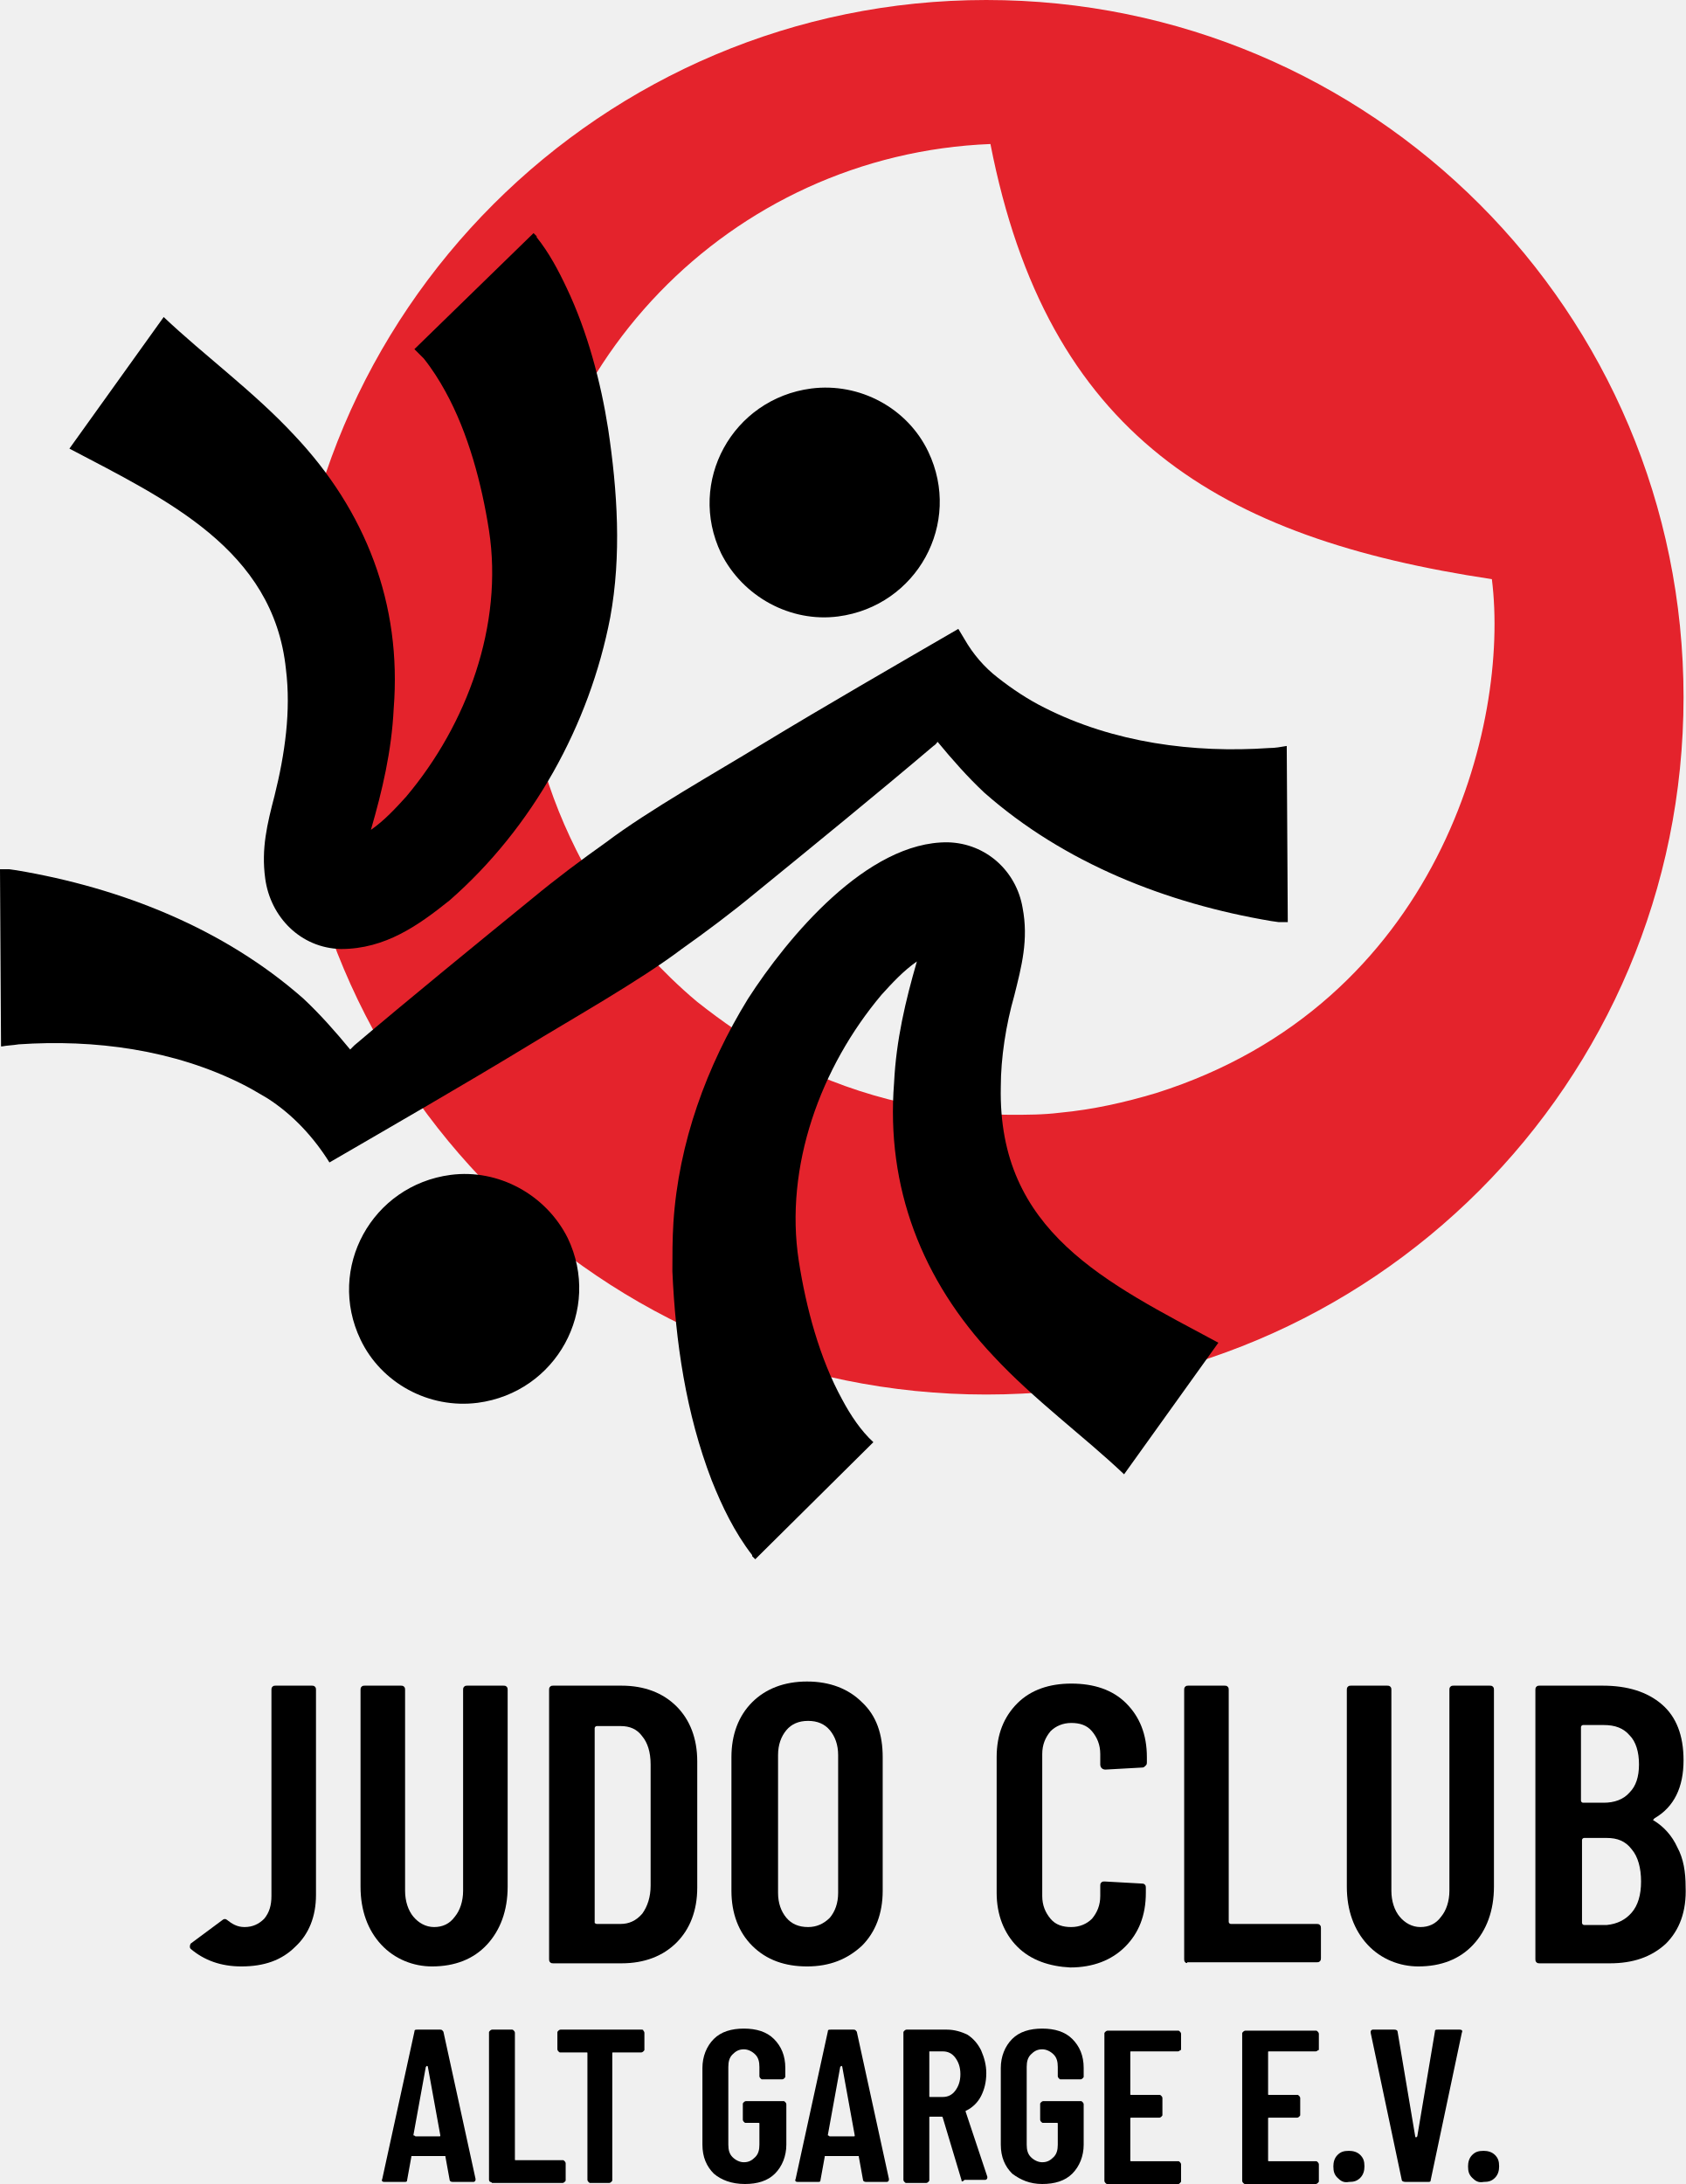
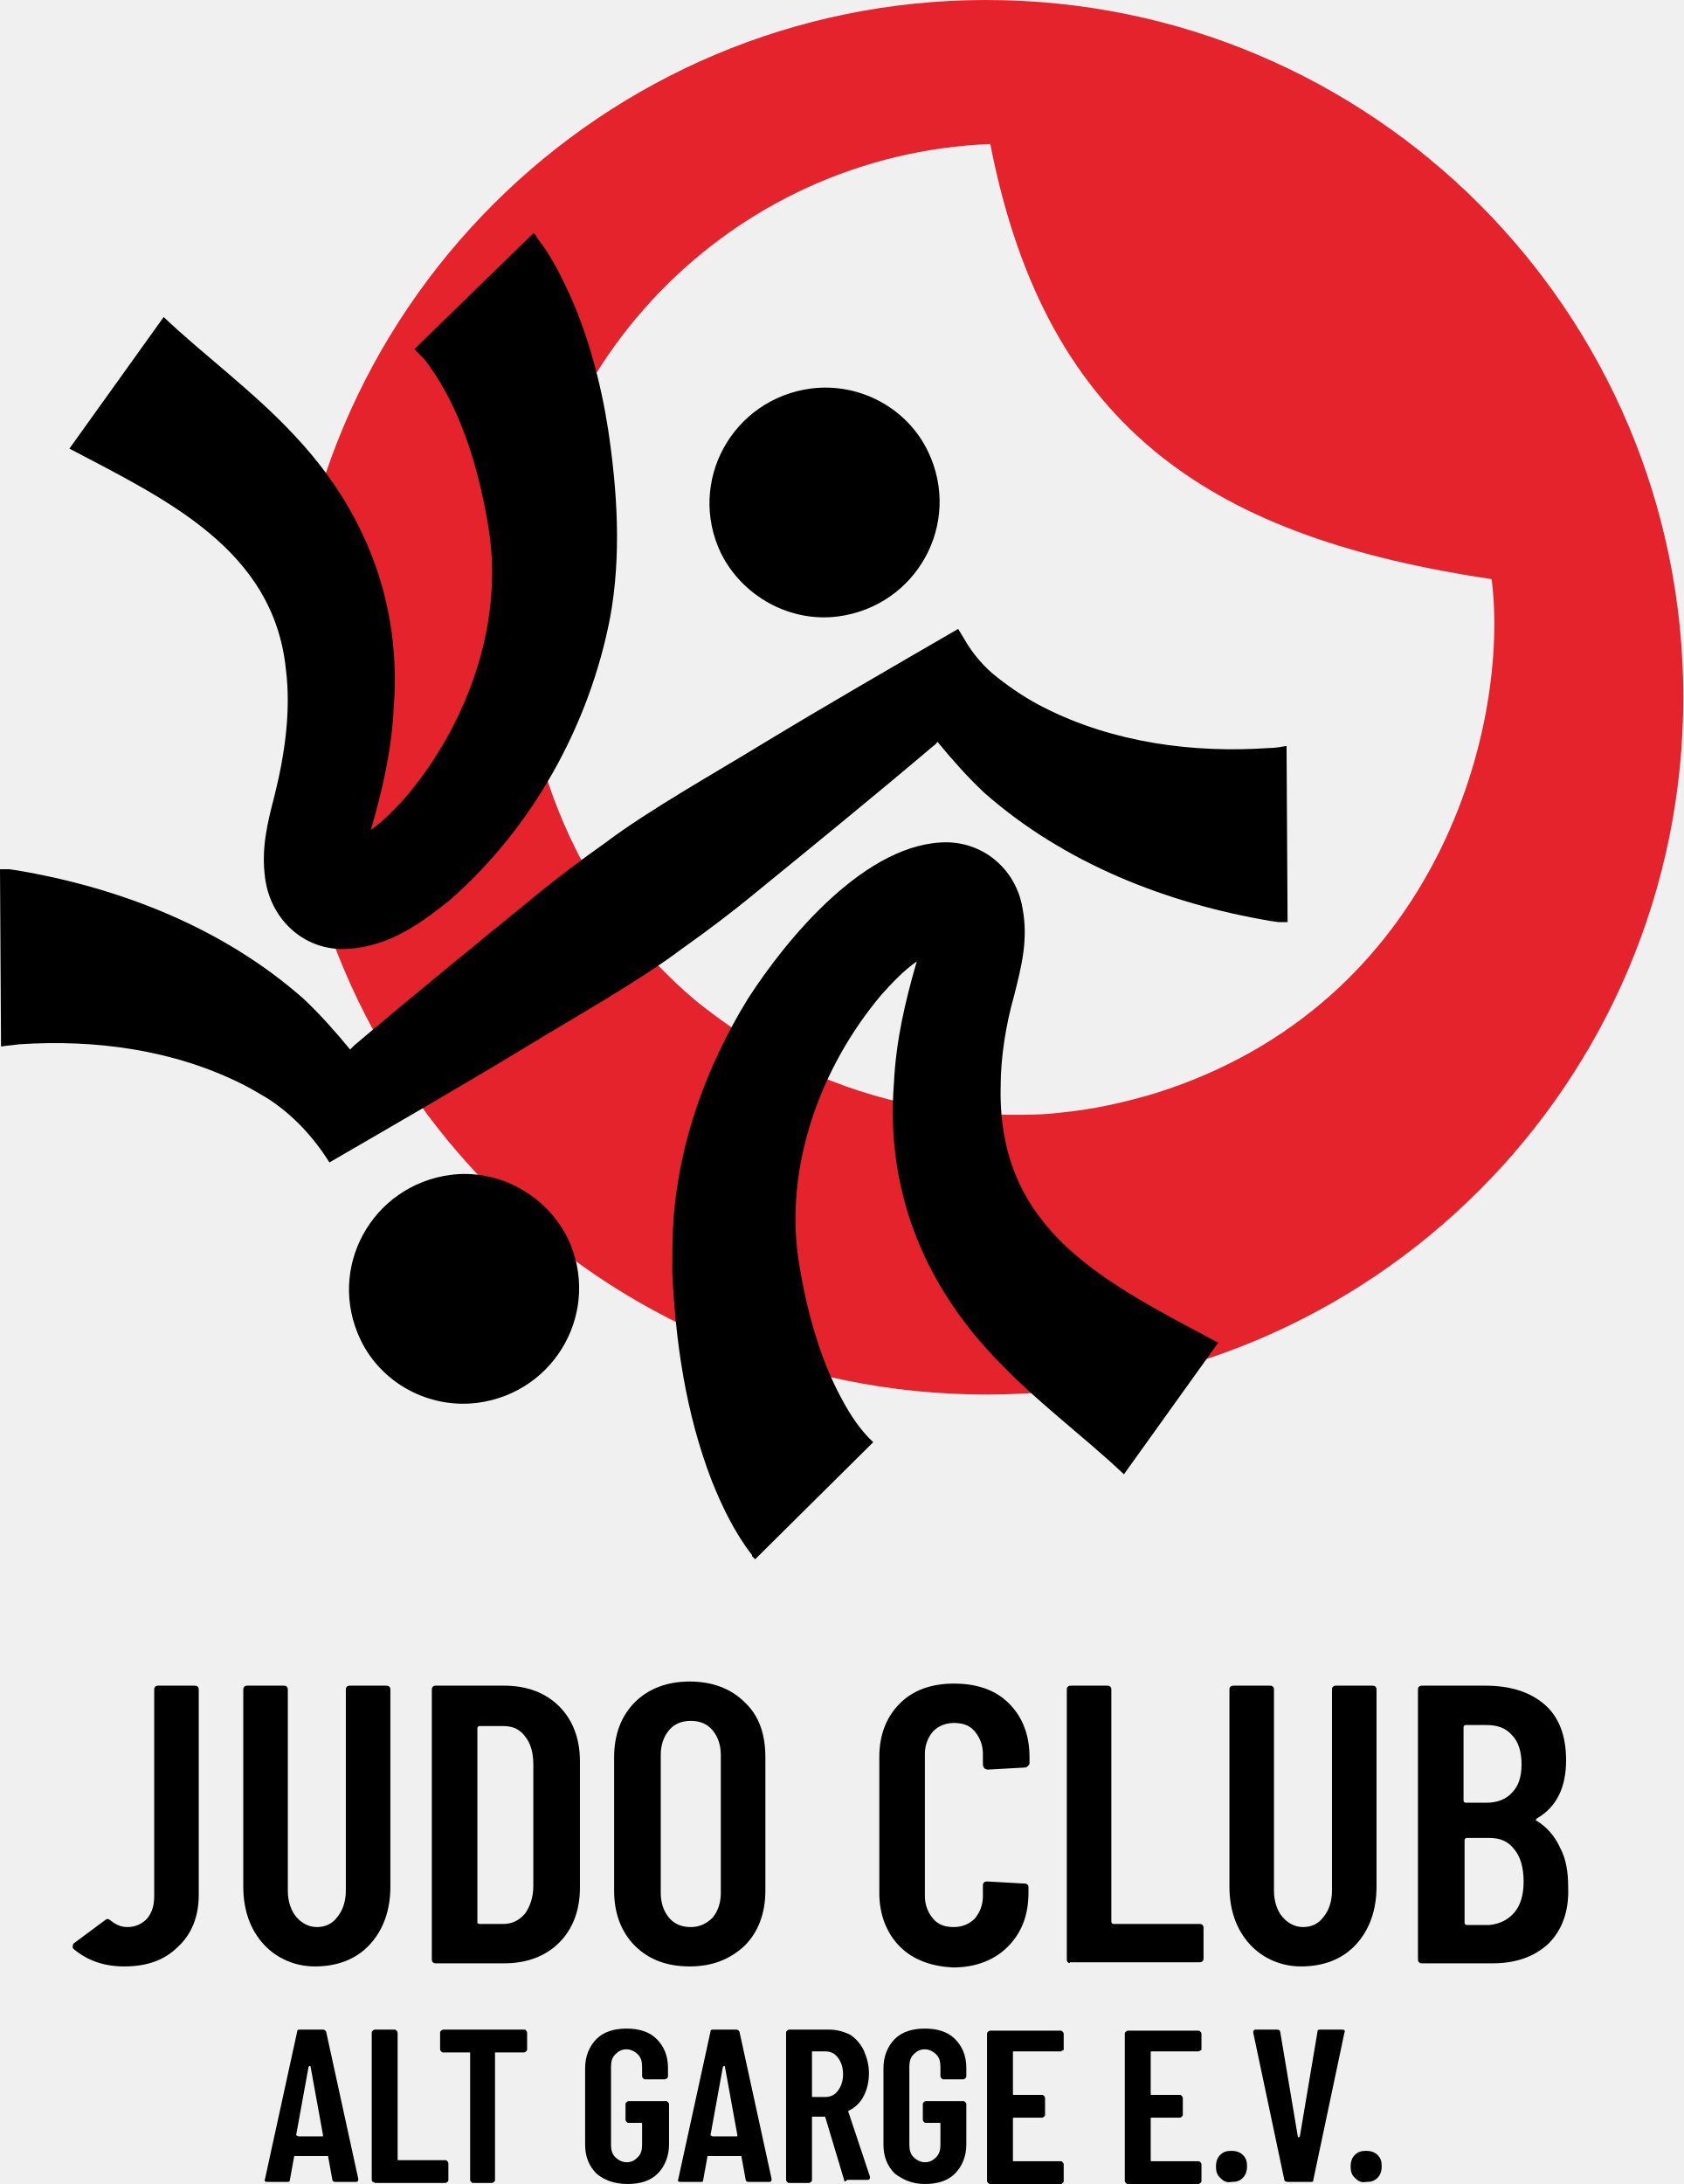
- <svg xmlns="http://www.w3.org/2000/svg" xmlns:xlink="http://www.w3.org/1999/xlink" version="1.1" id="Ebene_1" x="0px" y="0px" viewBox="0 0 162.709 210.8" xml:space="preserve" width="162.709" height="210.8">
+ <svg xmlns="http://www.w3.org/2000/svg" xmlns:xlink="http://www.w3.org/1999/xlink" version="1.1" id="Ebene_1" x="0px" y="0px" viewBox="0 0 162.5 210.8" xml:space="preserve" width="162.5" height="210.8">
  <defs id="defs33">
    <linearGradient id="swatch33">
      <stop style="stop-color:#000000;stop-opacity:1;" offset="0" id="stop33" />
    </linearGradient>
    <linearGradient xlink:href="#swatch33" id="linearGradient33" x1="0" y1="86.5" x2="124.3" y2="86.5" gradientUnits="userSpaceOnUse" />
  </defs>
  <style type="text/css" id="style1">.st0 { fill:#E4232C; }
.st1 { fill:#1D1D1B;stroke:#FFFFFF;stroke-width:8.109;stroke-miterlimit:10; }
.st2 { 
    fill:#1D1D1D;
}
</style>
  <g id="g60" style="display:inline">
    <path class="st0" d="M 95.2,0 C 58.1,0 27.9,30.1 27.9,67.3 c 0,37.2 30.1,67.3 67.3,67.3 37.2,0 67.3,-30.1 67.3,-67.3 C 162.5,30.1 132.4,0 95.2,0 Z M 52.1,82.3 v 0 c -0.1,0.1 -0.1,0.1 0,0 -0.1,0.1 -0.1,0.1 0,0 z m 59.5,23.2 c -3,0.9 -6.1,1.6 -9.3,1.9 -1.6,0.2 -3.2,0.2 -4.8,0.2 -8.1,0 -15.8,-2.1 -22.5,-5.7 -2.7,-1.5 -5.3,-3.3 -7.7,-5.2 -1.8,-1.5 -3.4,-3.1 -5,-4.8 -2.6,-3 -4.9,-6.3 -6.7,-9.9 -3.2,-6.4 -5.1,-13.6 -5.1,-21.2 0,-25.3 20,-45.9 45.1,-46.9 5.485,28.102 22.054,38.048 48.4,42 1.76,14.078 -5.158,40.997 -32.4,49.6 z" id="path33" style="display:inline" />
-     <g id="g38" style="display:inline;fill:#000000;stroke:none;stroke-opacity:1;image-rendering:auto;fill-opacity:1.0">
-       <path class="st2" d="m 80.9,59.5 c 7.6,-1 12,-9 8.7,-15.9 -2,-4.2 -6.6,-6.7 -11.3,-6.1 -7.6,1 -12,9 -8.7,15.9 2.1,4.2 6.7,6.7 11.3,6.1 z" id="path34" style="display:inline;stroke:none;stroke-opacity:1;fill:#000000;fill-opacity:1.0" />
-       <path class="st2" d="m 96.6,104.9 c 0,-2.8 0.5,-6 1.3,-8.8 0.7,-2.8 1.4,-5.4 0.8,-8.5 -0.6,-3.5 -3.5,-6.2 -7.2,-6.3 -7.8,-0.1 -15.5,9.2 -19.3,15.1 -4,6.5 -6.7,13.9 -7.2,21.6 -0.1,1.6 -0.1,3.2 -0.1,4.7 0.3,6.8 1.3,13.7 3.8,20.2 1,2.5 2.2,5 3.9,7.2 0,0 0,0.1 0,0.1 l 0.1,0.1 0.2,0.2 11.4,-11.3 c 0,0 0,0 0,0 -1.2,-1.1 -2.2,-2.6 -3,-4.1 -2.2,-4 -3.5,-8.9 -4.2,-13.4 -1.4,-9.1 2.1,-18.7 8,-25.7 1,-1.1 2.1,-2.3 3.4,-3.2 -1.1,3.8 -2,7.6 -2.2,11.7 -0.8,10.1 2.7,19.1 9.6,26.4 3.9,4.2 8.7,7.7 12.6,11.4 0,0 9.1,-12.7 9.1,-12.7 -10.8,-5.8 -21.3,-10.7 -21,-24.7 z" id="path35" style="display:inline;stroke:none;stroke-opacity:1;fill:#000000;fill-opacity:1.0" />
-       <path class="st2" d="m 124.2,72 c 0,0 0,0 0,0 v 0 c -0.6,0.1 -1.1,0.2 -1.7,0.2 -7.3,0.5 -15,-0.5 -21.7,-3.9 -1.6,-0.8 -3.1,-1.8 -4.5,-2.9 -1.3,-1 -2.4,-2.3 -3.2,-3.7 l -0.6,-1 c -6.2,3.6 -12.8,7.4 -18.9,11.1 -4.4,2.7 -11,6.4 -15.1,9.5 0,0 0,0 0,0 -2.4,1.7 -4.8,3.5 -7.1,5.4 -5.4,4.4 -11.9,9.7 -17.2,14.2 0,0 -0.3,0.3 -0.4,0.4 C 32.4,99.6 30.9,97.9 29.3,96.4 21.6,89.6 11.7,85.7 1.6,84 1.6,84 0.9,83.9 0.9,83.9 H 0.5 0.3 c -0.1,0 -0.1,0 -0.3,0 L 0.1,101 c 0,0 0,0 0,0 h 0.1 c 0.5,-0.1 1,-0.1 1.6,-0.2 7.3,-0.5 15,0.5 21.7,3.9 0.8,0.4 1.6,0.9 2.3,1.3 2.5,1.6 4.5,3.8 6,6.2 v 0 c 6.2,-3.6 12.8,-7.4 18.9,-11.1 4.4,-2.7 11,-6.4 15.1,-9.5 0,0 0,0 0,0 2.4,-1.7 4.8,-3.5 7.1,-5.4 5.4,-4.4 11.9,-9.7 17.2,-14.2 0,0 0.2,-0.1 0.4,-0.4 1.4,1.7 2.9,3.4 4.5,4.9 7.7,6.8 17.6,10.7 27.7,12.4 0,0 0.7,0.1 0.7,0.1 h 0.4 0.2 c 0.1,0 0.1,0 0.3,0 z" id="path36" style="display:inline;stroke:none;stroke-opacity:1;fill:#000000;fill-opacity:1.0" />
-       <path class="st2" d="m 43.5,113.4 c -7.6,1 -12,9 -8.7,15.9 2,4.2 6.6,6.7 11.3,6.1 7.6,-1 12,-9 8.7,-15.9 -2.1,-4.2 -6.7,-6.7 -11.3,-6.1 z" id="path37" style="display:inline;stroke:none;stroke-opacity:1;fill:#000000;fill-opacity:1.0" />
-       <path class="st2" d="m 27.6,64.6 c 0.5,4 -0.1,8.2 -1.1,12.2 -0.7,2.7 -1.3,5.1 -0.9,8 0.5,3.7 3.4,6.7 7.3,6.8 4.3,0 7.5,-2.3 10.5,-4.7 8,-7 13.5,-16.9 15.5,-27.3 1.1,-6 0.7,-12.2 -0.2,-18.2 -0.7,-4.5 -2,-9.4 -4,-13.6 -0.8,-1.7 -1.7,-3.4 -2.9,-4.9 0,0 0,-0.1 0,-0.1 L 51.7,22.7 51.5,22.5 40,33.7 c 0.3,0.3 0.6,0.6 0.9,0.9 0.8,1 1.5,2.1 2.1,3.2 2.2,4 3.5,8.9 4.2,13.4 1.4,9.1 -2.1,18.7 -8,25.7 -1,1.1 -2.1,2.3 -3.4,3.2 1.1,-3.8 2,-7.6 2.2,-11.7 C 38.8,58.3 35.3,49.3 28.4,42 24.5,37.8 19.7,34.3 15.8,30.6 c 0,0 -9.1,12.7 -9.1,12.7 9.3,4.9 19.7,9.7 20.9,21.3 z" id="path38" style="display:inline;stroke:none;stroke-opacity:1;fill:#000000;fill-opacity:1.0" />
+     <g id="g38" style="display:inline;fill:#000000;fill-opacity:1;stroke:none;stroke-opacity:1;image-rendering:auto">
+       <path class="st2" d="m 80.9,59.5 c 7.6,-1 12,-9 8.7,-15.9 -2,-4.2 -6.6,-6.7 -11.3,-6.1 -7.6,1 -12,9 -8.7,15.9 2.1,4.2 6.7,6.7 11.3,6.1 z" id="path34" style="display:inline;fill:#000000;fill-opacity:1;stroke:none;stroke-opacity:1" />
+       <path class="st2" d="m 96.6,104.9 c 0,-2.8 0.5,-6 1.3,-8.8 0.7,-2.8 1.4,-5.4 0.8,-8.5 -0.6,-3.5 -3.5,-6.2 -7.2,-6.3 -7.8,-0.1 -15.5,9.2 -19.3,15.1 -4,6.5 -6.7,13.9 -7.2,21.6 -0.1,1.6 -0.1,3.2 -0.1,4.7 0.3,6.8 1.3,13.7 3.8,20.2 1,2.5 2.2,5 3.9,7.2 0,0 0,0.1 0,0.1 l 0.1,0.1 0.2,0.2 11.4,-11.3 c 0,0 0,0 0,0 -1.2,-1.1 -2.2,-2.6 -3,-4.1 -2.2,-4 -3.5,-8.9 -4.2,-13.4 -1.4,-9.1 2.1,-18.7 8,-25.7 1,-1.1 2.1,-2.3 3.4,-3.2 -1.1,3.8 -2,7.6 -2.2,11.7 -0.8,10.1 2.7,19.1 9.6,26.4 3.9,4.2 8.7,7.7 12.6,11.4 0,0 9.1,-12.7 9.1,-12.7 -10.8,-5.8 -21.3,-10.7 -21,-24.7 z" id="path35" style="display:inline;fill:#000000;fill-opacity:1;stroke:none;stroke-opacity:1" />
+       <path class="st2" d="m 124.2,72 c 0,0 0,0 0,0 v 0 c -0.6,0.1 -1.1,0.2 -1.7,0.2 -7.3,0.5 -15,-0.5 -21.7,-3.9 -1.6,-0.8 -3.1,-1.8 -4.5,-2.9 -1.3,-1 -2.4,-2.3 -3.2,-3.7 l -0.6,-1 c -6.2,3.6 -12.8,7.4 -18.9,11.1 -4.4,2.7 -11,6.4 -15.1,9.5 0,0 0,0 0,0 -2.4,1.7 -4.8,3.5 -7.1,5.4 -5.4,4.4 -11.9,9.7 -17.2,14.2 0,0 -0.3,0.3 -0.4,0.4 C 32.4,99.6 30.9,97.9 29.3,96.4 21.6,89.6 11.7,85.7 1.6,84 1.6,84 0.9,83.9 0.9,83.9 H 0.5 0.3 c -0.1,0 -0.1,0 -0.3,0 L 0.1,101 c 0,0 0,0 0,0 h 0.1 c 0.5,-0.1 1,-0.1 1.6,-0.2 7.3,-0.5 15,0.5 21.7,3.9 0.8,0.4 1.6,0.9 2.3,1.3 2.5,1.6 4.5,3.8 6,6.2 v 0 c 6.2,-3.6 12.8,-7.4 18.9,-11.1 4.4,-2.7 11,-6.4 15.1,-9.5 0,0 0,0 0,0 2.4,-1.7 4.8,-3.5 7.1,-5.4 5.4,-4.4 11.9,-9.7 17.2,-14.2 0,0 0.2,-0.1 0.4,-0.4 1.4,1.7 2.9,3.4 4.5,4.9 7.7,6.8 17.6,10.7 27.7,12.4 0,0 0.7,0.1 0.7,0.1 h 0.4 0.2 c 0.1,0 0.1,0 0.3,0 z" id="path36" style="display:inline;fill:#000000;fill-opacity:1;stroke:none;stroke-opacity:1" />
+       <path class="st2" d="m 43.5,113.4 c -7.6,1 -12,9 -8.7,15.9 2,4.2 6.6,6.7 11.3,6.1 7.6,-1 12,-9 8.7,-15.9 -2.1,-4.2 -6.7,-6.7 -11.3,-6.1 z" id="path37" style="display:inline;fill:#000000;fill-opacity:1;stroke:none;stroke-opacity:1" />
+       <path class="st2" d="m 27.6,64.6 c 0.5,4 -0.1,8.2 -1.1,12.2 -0.7,2.7 -1.3,5.1 -0.9,8 0.5,3.7 3.4,6.7 7.3,6.8 4.3,0 7.5,-2.3 10.5,-4.7 8,-7 13.5,-16.9 15.5,-27.3 1.1,-6 0.7,-12.2 -0.2,-18.2 -0.7,-4.5 -2,-9.4 -4,-13.6 -0.8,-1.7 -1.7,-3.4 -2.9,-4.9 0,0 0,-0.1 0,-0.1 L 51.7,22.7 51.5,22.5 40,33.7 c 0.3,0.3 0.6,0.6 0.9,0.9 0.8,1 1.5,2.1 2.1,3.2 2.2,4 3.5,8.9 4.2,13.4 1.4,9.1 -2.1,18.7 -8,25.7 -1,1.1 -2.1,2.3 -3.4,3.2 1.1,-3.8 2,-7.6 2.2,-11.7 C 38.8,58.3 35.3,49.3 28.4,42 24.5,37.8 19.7,34.3 15.8,30.6 c 0,0 -9.1,12.7 -9.1,12.7 9.3,4.9 19.7,9.7 20.9,21.3 z" id="path38" style="display:inline;fill:#000000;fill-opacity:1;stroke:none;stroke-opacity:1" />
    </g>
-     <g id="g59" style="display:inline;fill:#000000;fill-opacity:1">
+     <g id="g59" style="display:inline;fill:#000000;fill-opacity:1" transform="translate(-11.31371)">
      <g id="g46" style="display:inline;fill:#000000;fill-opacity:1">
        <path class="st2" d="m 21.5,185.3 c 0.1,-0.1 0.3,-0.1 0.4,0 0.5,0.4 1,0.7 1.7,0.7 0.8,0 1.4,-0.3 1.9,-0.8 0.5,-0.6 0.7,-1.3 0.7,-2.2 v -19.9 c 0,-0.1 0,-0.2 0.1,-0.3 0.1,-0.1 0.2,-0.1 0.3,-0.1 h 3.5 c 0.1,0 0.2,0 0.3,0.1 0.1,0.1 0.1,0.2 0.1,0.3 v 19.8 c 0,2.1 -0.7,3.8 -2,5 -1.3,1.3 -3,1.9 -5.2,1.9 -2,0 -3.6,-0.6 -4.9,-1.7 -0.1,-0.1 -0.1,-0.3 0,-0.5 z" id="path39" style="fill:#000000;fill-opacity:1" />
        <path class="st2" d="m 36.8,187.7 c -1.3,-1.4 -2,-3.3 -2,-5.6 v -19 c 0,-0.1 0,-0.2 0.1,-0.3 0.1,-0.1 0.2,-0.1 0.3,-0.1 h 3.5 c 0.1,0 0.2,0 0.3,0.1 0.1,0.1 0.1,0.2 0.1,0.3 v 19.4 c 0,1 0.3,1.9 0.8,2.5 0.5,0.6 1.2,1 2,1 0.8,0 1.5,-0.3 2,-1 0.5,-0.6 0.8,-1.5 0.8,-2.5 v -19.4 c 0,-0.1 0,-0.2 0.1,-0.3 0.1,-0.1 0.2,-0.1 0.3,-0.1 h 3.5 c 0.1,0 0.2,0 0.3,0.1 0.1,0.1 0.1,0.2 0.1,0.3 v 19 c 0,2.3 -0.7,4.2 -2,5.6 -1.3,1.4 -3.1,2.1 -5.3,2.1 -1.8,0 -3.6,-0.7 -4.9,-2.1 z" id="path40" style="fill:#000000;fill-opacity:1" />
        <path class="st2" d="M 53.1,189.4 C 53,189.3 53,189.2 53,189.1 v -26 c 0,-0.1 0,-0.2 0.1,-0.3 0.1,-0.1 0.2,-0.1 0.3,-0.1 H 60 c 2.2,0 4,0.7 5.3,2 1.3,1.3 2,3.1 2,5.3 v 12.2 c 0,2.2 -0.7,4 -2,5.3 -1.3,1.3 -3.1,2 -5.3,2 h -6.6 c -0.1,0 -0.2,0 -0.3,-0.1 z m 4.5,-3.7 h 2.3 c 0.8,0 1.5,-0.3 2.1,-1 0.5,-0.7 0.8,-1.6 0.8,-2.7 v -11.7 c 0,-1.2 -0.3,-2.1 -0.8,-2.7 -0.5,-0.7 -1.2,-1 -2.1,-1 h -2.3 c -0.1,0 -0.2,0.1 -0.2,0.2 v 18.8 c 0,0 0.1,0.1 0.2,0.1 z" id="path41" style="fill:#000000;fill-opacity:1" />
        <path class="st2" d="m 72.6,187.8 c -1.3,-1.3 -2,-3.1 -2,-5.3 v -12.9 c 0,-2.2 0.7,-4 2,-5.3 1.3,-1.3 3.1,-2 5.3,-2 2.2,0 4,0.7 5.3,2 1.4,1.3 2,3.1 2,5.3 v 12.9 c 0,2.2 -0.7,4 -2,5.3 -1.4,1.3 -3.1,2 -5.3,2 -2.1,0 -3.9,-0.6 -5.3,-2 z m 7.5,-2.7 c 0.5,-0.6 0.8,-1.4 0.8,-2.4 v -13.3 c 0,-1 -0.3,-1.8 -0.8,-2.4 -0.5,-0.6 -1.2,-0.9 -2.1,-0.9 -0.9,0 -1.6,0.3 -2.1,0.9 -0.5,0.6 -0.8,1.4 -0.8,2.4 v 13.3 c 0,1 0.3,1.8 0.8,2.4 0.5,0.6 1.2,0.9 2.1,0.9 0.8,0 1.5,-0.3 2.1,-0.9 z" id="path42" style="fill:#000000;fill-opacity:1" />
        <path class="st2" d="m 98.2,187.9 c -1.3,-1.3 -2,-3.1 -2,-5.2 v -13.1 c 0,-2.2 0.7,-3.9 2,-5.2 1.3,-1.3 3.1,-1.9 5.2,-1.9 2.2,0 4,0.6 5.3,1.9 1.3,1.3 2,3 2,5.2 v 0.5 c 0,0.1 0,0.2 -0.1,0.3 -0.1,0.1 -0.2,0.2 -0.3,0.2 l -3.6,0.2 c -0.3,0 -0.5,-0.2 -0.5,-0.5 v -1 c 0,-0.9 -0.3,-1.6 -0.8,-2.2 -0.5,-0.6 -1.2,-0.8 -2,-0.8 -0.8,0 -1.5,0.3 -2,0.8 -0.5,0.6 -0.8,1.3 -0.8,2.2 V 183 c 0,0.9 0.3,1.6 0.8,2.2 0.5,0.6 1.2,0.8 2,0.8 0.8,0 1.5,-0.3 2,-0.8 0.5,-0.6 0.8,-1.3 0.8,-2.2 v -1 c 0,-0.1 0,-0.2 0.1,-0.3 0.1,-0.1 0.2,-0.1 0.3,-0.1 l 3.6,0.2 c 0.1,0 0.2,0 0.3,0.1 0.1,0.1 0.1,0.2 0.1,0.3 v 0.5 c 0,2.2 -0.7,3.9 -2,5.2 -1.3,1.3 -3.1,2 -5.3,2 -2,-0.1 -3.8,-0.7 -5.1,-2 z" id="path43" style="fill:#000000;fill-opacity:1" />
        <path class="st2" d="m 114.4,189.4 c -0.1,-0.1 -0.1,-0.2 -0.1,-0.3 v -26 c 0,-0.1 0,-0.2 0.1,-0.3 0.1,-0.1 0.2,-0.1 0.3,-0.1 h 3.5 c 0.1,0 0.2,0 0.3,0.1 0.1,0.1 0.1,0.2 0.1,0.3 v 22.4 c 0,0.1 0.1,0.2 0.2,0.2 h 8.3 c 0.1,0 0.2,0 0.3,0.1 0.1,0.1 0.1,0.2 0.1,0.3 v 2.9 c 0,0.1 0,0.2 -0.1,0.3 -0.1,0.1 -0.2,0.1 -0.3,0.1 h -12.5 c 0,0.1 -0.1,0.1 -0.2,0 z" id="path44" style="fill:#000000;fill-opacity:1" />
        <path class="st2" d="m 132,187.7 c -1.3,-1.4 -2,-3.3 -2,-5.6 v -19 c 0,-0.1 0,-0.2 0.1,-0.3 0.1,-0.1 0.2,-0.1 0.3,-0.1 h 3.5 c 0.1,0 0.2,0 0.3,0.1 0.1,0.1 0.1,0.2 0.1,0.3 v 19.4 c 0,1 0.3,1.9 0.8,2.5 0.5,0.6 1.2,1 2,1 0.8,0 1.5,-0.3 2,-1 0.5,-0.6 0.8,-1.5 0.8,-2.5 v -19.4 c 0,-0.1 0,-0.2 0.1,-0.3 0.1,-0.1 0.2,-0.1 0.3,-0.1 h 3.5 c 0.1,0 0.2,0 0.3,0.1 0.1,0.1 0.1,0.2 0.1,0.3 v 19 c 0,2.3 -0.7,4.2 -2,5.6 -1.3,1.4 -3.1,2.1 -5.3,2.1 -1.8,0 -3.6,-0.7 -4.9,-2.1 z" id="path45" style="fill:#000000;fill-opacity:1" />
        <path class="st2" d="m 160.8,187.6 c -1.4,1.3 -3.2,1.9 -5.4,1.9 h -6.8 c -0.1,0 -0.2,0 -0.3,-0.1 -0.1,-0.1 -0.1,-0.2 -0.1,-0.3 v -26 c 0,-0.1 0,-0.2 0.1,-0.3 0.1,-0.1 0.2,-0.1 0.3,-0.1 h 6.1 c 2.4,0 4.3,0.6 5.7,1.8 1.4,1.2 2.1,3 2.1,5.4 0,2.6 -0.9,4.5 -2.8,5.6 -0.1,0.1 -0.2,0.2 -0.1,0.2 1,0.6 1.8,1.5 2.3,2.6 0.6,1.1 0.8,2.4 0.8,3.8 0.1,2.4 -0.6,4.2 -1.9,5.5 z m -8.2,-20.9 v 7.1 c 0,0.1 0.1,0.2 0.2,0.2 h 2 c 1,0 1.9,-0.3 2.5,-1 0.6,-0.6 0.9,-1.5 0.9,-2.7 0,-1.2 -0.3,-2.2 -0.9,-2.8 -0.6,-0.7 -1.4,-1 -2.5,-1 h -2 c -0.1,0 -0.2,0.1 -0.2,0.2 z m 4.9,17.9 c 0.6,-0.7 0.9,-1.7 0.9,-3 0,-1.3 -0.3,-2.4 -0.9,-3.1 -0.6,-0.8 -1.4,-1.1 -2.4,-1.1 h -2.2 c -0.1,0 -0.2,0.1 -0.2,0.2 v 8 c 0,0.1 0.1,0.2 0.2,0.2 h 2.2 c 1,-0.1 1.8,-0.5 2.4,-1.2 z" id="path46" style="fill:#000000;fill-opacity:1" />
      </g>
      <g id="g58" style="display:inline;fill:#000000;fill-opacity:1">
        <path class="st2" d="M 43.4,210.4 43,208.2 c 0,-0.1 0,-0.1 -0.1,-0.1 h -3.1 c -0.1,0 -0.1,0 -0.1,0.1 l -0.4,2.2 c 0,0.2 -0.1,0.2 -0.3,0.2 h -1.9 c -0.2,0 -0.3,-0.1 -0.2,-0.3 L 40,196.1 c 0,-0.2 0.1,-0.2 0.3,-0.2 h 2.2 c 0.2,0 0.2,0.1 0.3,0.2 l 3.1,14.2 v 0.1 c 0,0.1 -0.1,0.2 -0.2,0.2 h -2 c -0.2,0 -0.3,-0.1 -0.3,-0.2 z m -3.3,-4.2 h 2.3 c 0.1,0 0.1,0 0.1,-0.1 l -1.2,-6.6 c 0,0 0,-0.1 -0.1,-0.1 0,0 0,0 -0.1,0.1 l -1.2,6.6 c 0.1,0 0.2,0.1 0.2,0.1 z" id="path47" style="fill:#000000;fill-opacity:1" />
        <path class="st2" d="m 47.3,210.6 c 0,0 -0.1,-0.1 -0.1,-0.2 v -14.2 c 0,-0.1 0,-0.1 0.1,-0.2 0,0 0.1,-0.1 0.2,-0.1 h 1.9 c 0.1,0 0.1,0 0.2,0.1 0,0 0.1,0.1 0.1,0.2 v 12.2 c 0,0.1 0,0.1 0.1,0.1 h 4.5 c 0.1,0 0.1,0 0.2,0.1 0,0 0.1,0.1 0.1,0.2 v 1.6 c 0,0.1 0,0.1 -0.1,0.2 0,0 -0.1,0.1 -0.2,0.1 h -6.8 c -0.1,-0.1 -0.1,-0.1 -0.2,-0.1 z" id="path48" style="fill:#000000;fill-opacity:1" />
        <path class="st2" d="m 62.1,196 c 0,0 0.1,0.1 0.1,0.2 v 1.6 c 0,0.1 0,0.1 -0.1,0.2 0,0 -0.1,0.1 -0.2,0.1 h -2.7 c -0.1,0 -0.1,0 -0.1,0.1 v 12.2 c 0,0.1 0,0.1 -0.1,0.2 0,0 -0.1,0.1 -0.2,0.1 H 57 c -0.1,0 -0.1,0 -0.2,-0.1 0,0 -0.1,-0.1 -0.1,-0.2 v -12.2 c 0,-0.1 0,-0.1 -0.1,-0.1 h -2.5 c -0.1,0 -0.1,0 -0.2,-0.1 0,0 -0.1,-0.1 -0.1,-0.2 v -1.6 c 0,-0.1 0,-0.1 0.1,-0.2 0,0 0.1,-0.1 0.2,-0.1 h 7.8 c 0.1,0 0.2,0 0.2,0.1 z" id="path49" style="fill:#000000;fill-opacity:1" />
        <path class="st2" d="m 68.9,209.8 c -0.7,-0.7 -1.1,-1.6 -1.1,-2.8 v -7.4 c 0,-1.1 0.4,-2.1 1.1,-2.8 0.7,-0.7 1.7,-1 2.9,-1 1.2,0 2.2,0.3 2.9,1 0.7,0.7 1.1,1.6 1.1,2.8 v 0.8 c 0,0.1 0,0.1 -0.1,0.2 0,0 -0.1,0.1 -0.2,0.1 h -1.9 c -0.1,0 -0.1,0 -0.2,-0.1 0,0 -0.1,-0.1 -0.1,-0.2 v -0.9 c 0,-0.5 -0.1,-0.9 -0.4,-1.2 -0.3,-0.3 -0.7,-0.5 -1.1,-0.5 -0.5,0 -0.8,0.2 -1.1,0.5 -0.3,0.3 -0.4,0.7 -0.4,1.2 v 7.5 c 0,0.5 0.1,0.9 0.4,1.2 0.3,0.3 0.7,0.5 1.1,0.5 0.5,0 0.8,-0.2 1.1,-0.5 0.3,-0.3 0.4,-0.7 0.4,-1.2 v -2 c 0,-0.1 0,-0.1 -0.1,-0.1 H 72 c -0.1,0 -0.1,0 -0.2,-0.1 0,0 -0.1,-0.1 -0.1,-0.2 v -1.5 c 0,-0.1 0,-0.1 0.1,-0.2 0,0 0.1,-0.1 0.2,-0.1 h 3.6 c 0.1,0 0.1,0 0.2,0.1 0,0 0.1,0.1 0.1,0.2 v 3.9 c 0,1.1 -0.4,2.1 -1.1,2.8 -0.7,0.7 -1.7,1 -2.9,1 -1.3,0 -2.3,-0.4 -3,-1 z" id="path50" style="fill:#000000;fill-opacity:1" />
        <path class="st2" d="m 83.3,210.4 -0.4,-2.2 c 0,-0.1 0,-0.1 -0.1,-0.1 h -3.1 c -0.1,0 -0.1,0 -0.1,0.1 l -0.4,2.2 c 0,0.2 -0.1,0.2 -0.3,0.2 H 77 c -0.2,0 -0.3,-0.1 -0.2,-0.3 l 3.1,-14.2 c 0,-0.2 0.1,-0.2 0.3,-0.2 h 2.2 c 0.2,0 0.2,0.1 0.3,0.2 l 3.1,14.2 v 0.1 c 0,0.1 -0.1,0.2 -0.2,0.2 h -2 c -0.2,0 -0.3,-0.1 -0.3,-0.2 z m -3.2,-4.2 h 2.3 c 0.1,0 0.1,0 0.1,-0.1 l -1.2,-6.6 c 0,0 0,-0.1 -0.1,-0.1 0,0 0,0 -0.1,0.1 l -1.2,6.6 c 0.1,0 0.1,0.1 0.2,0.1 z" id="path51" style="fill:#000000;fill-opacity:1" />
        <path class="st2" d="m 92.8,210.4 -1.8,-6 c 0,-0.1 -0.1,-0.1 -0.1,-0.1 h -1.1 c -0.1,0 -0.1,0 -0.1,0.1 v 6 c 0,0.1 0,0.1 -0.1,0.2 0,0 -0.1,0.1 -0.2,0.1 h -1.9 c -0.1,0 -0.1,0 -0.2,-0.1 0,0 -0.1,-0.1 -0.1,-0.2 v -14.2 c 0,-0.1 0,-0.1 0.1,-0.2 0,0 0.1,-0.1 0.2,-0.1 h 3.9 c 0.7,0 1.4,0.2 2,0.5 0.6,0.4 1,0.9 1.3,1.5 0.3,0.7 0.5,1.4 0.5,2.2 0,0.9 -0.2,1.6 -0.5,2.2 -0.3,0.6 -0.8,1.1 -1.4,1.4 -0.1,0 -0.1,0.1 -0.1,0.1 l 2.1,6.3 c 0,0 0,0.1 0,0.1 0,0.1 -0.1,0.2 -0.2,0.2 h -2 c -0.2,0.2 -0.3,0.2 -0.3,0 z m -3.1,-12.3 v 4.2 c 0,0.1 0,0.1 0.1,0.1 H 91 c 0.5,0 0.9,-0.2 1.2,-0.6 0.3,-0.4 0.5,-0.9 0.5,-1.6 0,-0.7 -0.2,-1.2 -0.5,-1.6 C 91.9,198.2 91.5,198 91,198 h -1.3 z" id="path52" style="fill:#000000;fill-opacity:1" />
        <path class="st2" d="M 97.7,209.8 C 97,209.1 96.6,208.2 96.6,207 v -7.4 c 0,-1.1 0.4,-2.1 1.1,-2.8 0.7,-0.7 1.7,-1 2.9,-1 1.2,0 2.2,0.3 2.9,1 0.7,0.7 1.1,1.6 1.1,2.8 v 0.8 c 0,0.1 0,0.1 -0.1,0.2 0,0 -0.1,0.1 -0.2,0.1 h -1.9 c -0.1,0 -0.1,0 -0.2,-0.1 0,0 -0.1,-0.1 -0.1,-0.2 v -0.9 c 0,-0.5 -0.1,-0.9 -0.4,-1.2 -0.3,-0.3 -0.7,-0.5 -1.1,-0.5 -0.5,0 -0.8,0.2 -1.1,0.5 -0.3,0.3 -0.4,0.7 -0.4,1.2 v 7.5 c 0,0.5 0.1,0.9 0.4,1.2 0.3,0.3 0.7,0.5 1.1,0.5 0.5,0 0.8,-0.2 1.1,-0.5 0.3,-0.3 0.4,-0.7 0.4,-1.2 v -2 c 0,-0.1 0,-0.1 -0.1,-0.1 h -1.3 c -0.1,0 -0.1,0 -0.2,-0.1 0,0 -0.1,-0.1 -0.1,-0.2 v -1.5 c 0,-0.1 0,-0.1 0.1,-0.2 0,0 0.1,-0.1 0.2,-0.1 h 3.6 c 0.1,0 0.1,0 0.2,0.1 0,0 0.1,0.1 0.1,0.2 v 3.9 c 0,1.1 -0.4,2.1 -1.1,2.8 -0.7,0.7 -1.7,1 -2.9,1 -1.2,0 -2.1,-0.4 -2.9,-1 z" id="path53" style="fill:#000000;fill-opacity:1" />
        <path class="st2" d="m 113.9,197.9 c 0,0 -0.1,0.1 -0.2,0.1 h -4.5 c -0.1,0 -0.1,0 -0.1,0.1 v 4 c 0,0.1 0,0.1 0.1,0.1 h 2.7 c 0.1,0 0.1,0 0.2,0.1 0,0 0.1,0.1 0.1,0.2 v 1.6 c 0,0.1 0,0.1 -0.1,0.2 0,0 -0.1,0.1 -0.2,0.1 h -2.7 c -0.1,0 -0.1,0 -0.1,0.1 v 4 c 0,0.1 0,0.1 0.1,0.1 h 4.5 c 0.1,0 0.1,0 0.2,0.1 0,0 0.1,0.1 0.1,0.2 v 1.6 c 0,0.1 0,0.1 -0.1,0.2 -0.1,0.1 -0.1,0.1 -0.2,0.1 h -6.8 c -0.1,0 -0.1,0 -0.2,-0.1 0,0 -0.1,-0.1 -0.1,-0.2 v -14.2 c 0,-0.1 0,-0.1 0.1,-0.2 0,0 0.1,-0.1 0.2,-0.1 h 6.8 c 0.1,0 0.1,0 0.2,0.1 0,0 0.1,0.1 0.1,0.2 v 1.6 c -0.1,-0.1 -0.1,0 -0.1,0 z" id="path54" style="fill:#000000;fill-opacity:1" />
        <path class="st2" d="m 127.2,197.9 c 0,0 -0.1,0.1 -0.2,0.1 h -4.5 c -0.1,0 -0.1,0 -0.1,0.1 v 4 c 0,0.1 0,0.1 0.1,0.1 h 2.7 c 0.1,0 0.1,0 0.2,0.1 0,0 0.1,0.1 0.1,0.2 v 1.6 c 0,0.1 0,0.1 -0.1,0.2 0,0 -0.1,0.1 -0.2,0.1 h -2.7 c -0.1,0 -0.1,0 -0.1,0.1 v 4 c 0,0.1 0,0.1 0.1,0.1 h 4.5 c 0.1,0 0.1,0 0.2,0.1 0,0 0.1,0.1 0.1,0.2 v 1.6 c 0,0.1 0,0.1 -0.1,0.2 0,0 -0.1,0.1 -0.2,0.1 h -6.8 c -0.1,0 -0.1,0 -0.2,-0.1 0,0 -0.1,-0.1 -0.1,-0.2 v -14.2 c 0,-0.1 0,-0.1 0.1,-0.2 0,0 0.1,-0.1 0.2,-0.1 h 6.8 c 0.1,0 0.1,0 0.2,0.1 0,0 0.1,0.1 0.1,0.2 v 1.6 c 0,-0.1 0,0 -0.1,0 z" id="path55" style="fill:#000000;fill-opacity:1" />
        <path class="st2" d="m 129.1,210.2 c -0.3,-0.3 -0.4,-0.6 -0.4,-1.1 0,-0.4 0.1,-0.8 0.4,-1.1 0.3,-0.3 0.6,-0.4 1.1,-0.4 0.4,0 0.8,0.1 1.1,0.4 0.3,0.3 0.4,0.6 0.4,1.1 0,0.4 -0.1,0.8 -0.4,1.1 -0.3,0.3 -0.6,0.4 -1.1,0.4 -0.5,0.1 -0.8,-0.1 -1.1,-0.4 z" id="path56" style="fill:#000000;fill-opacity:1" />
        <path class="st2" d="m 135.3,210.4 -3,-14.2 v -0.1 c 0,-0.1 0.1,-0.2 0.2,-0.2 h 2.1 c 0.2,0 0.3,0.1 0.3,0.2 l 1.7,10.1 c 0,0 0,0.1 0.1,0.1 0,0 0,0 0.1,-0.1 l 1.7,-10.1 c 0,-0.2 0.1,-0.2 0.3,-0.2 h 2.1 c 0.2,0 0.3,0.1 0.2,0.3 l -3,14.2 c 0,0.2 -0.1,0.2 -0.3,0.2 h -2.1 c -0.3,0 -0.4,-0.1 -0.4,-0.2 z" id="path57" style="fill:#000000;fill-opacity:1" />
        <path class="st2" d="m 142.1,210.2 c -0.3,-0.3 -0.4,-0.6 -0.4,-1.1 0,-0.4 0.1,-0.8 0.4,-1.1 0.3,-0.3 0.6,-0.4 1.1,-0.4 0.4,0 0.8,0.1 1.1,0.4 0.3,0.3 0.4,0.6 0.4,1.1 0,0.4 -0.1,0.8 -0.4,1.1 -0.3,0.3 -0.6,0.4 -1.1,0.4 -0.5,0.1 -0.8,-0.1 -1.1,-0.4 z" id="path58" style="fill:#000000;fill-opacity:1" />
      </g>
    </g>
  </g>
</svg>
